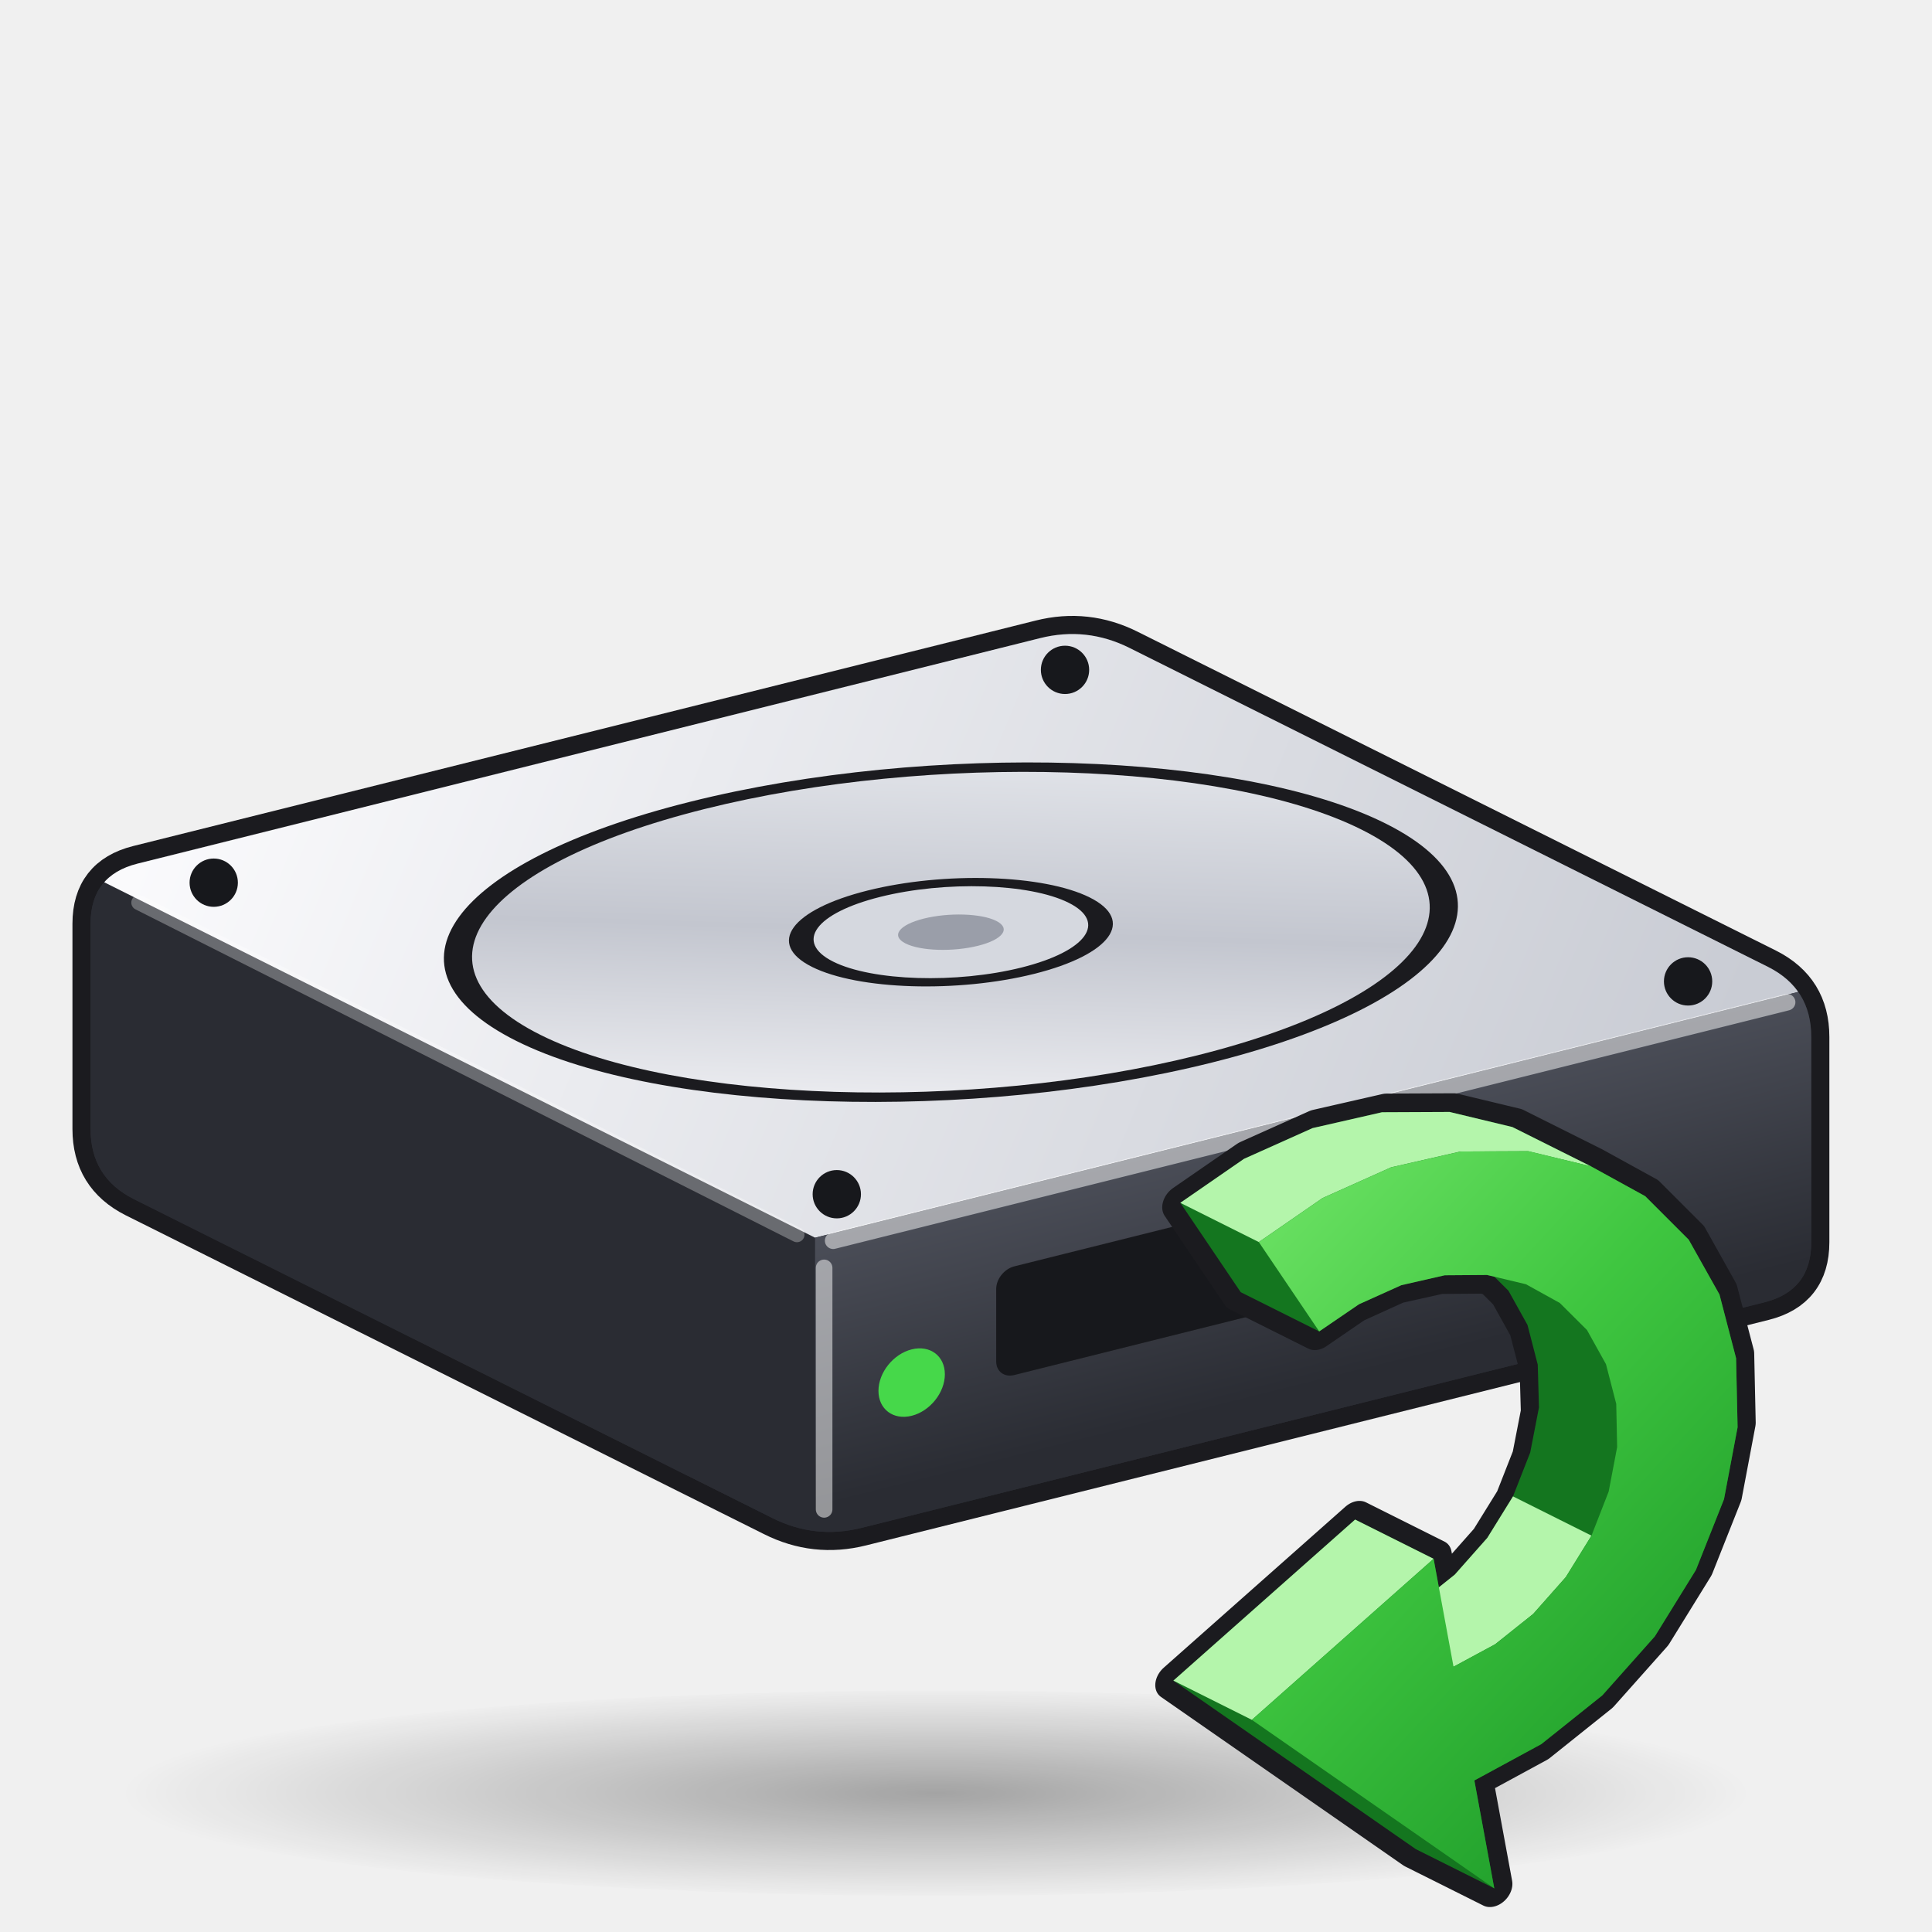
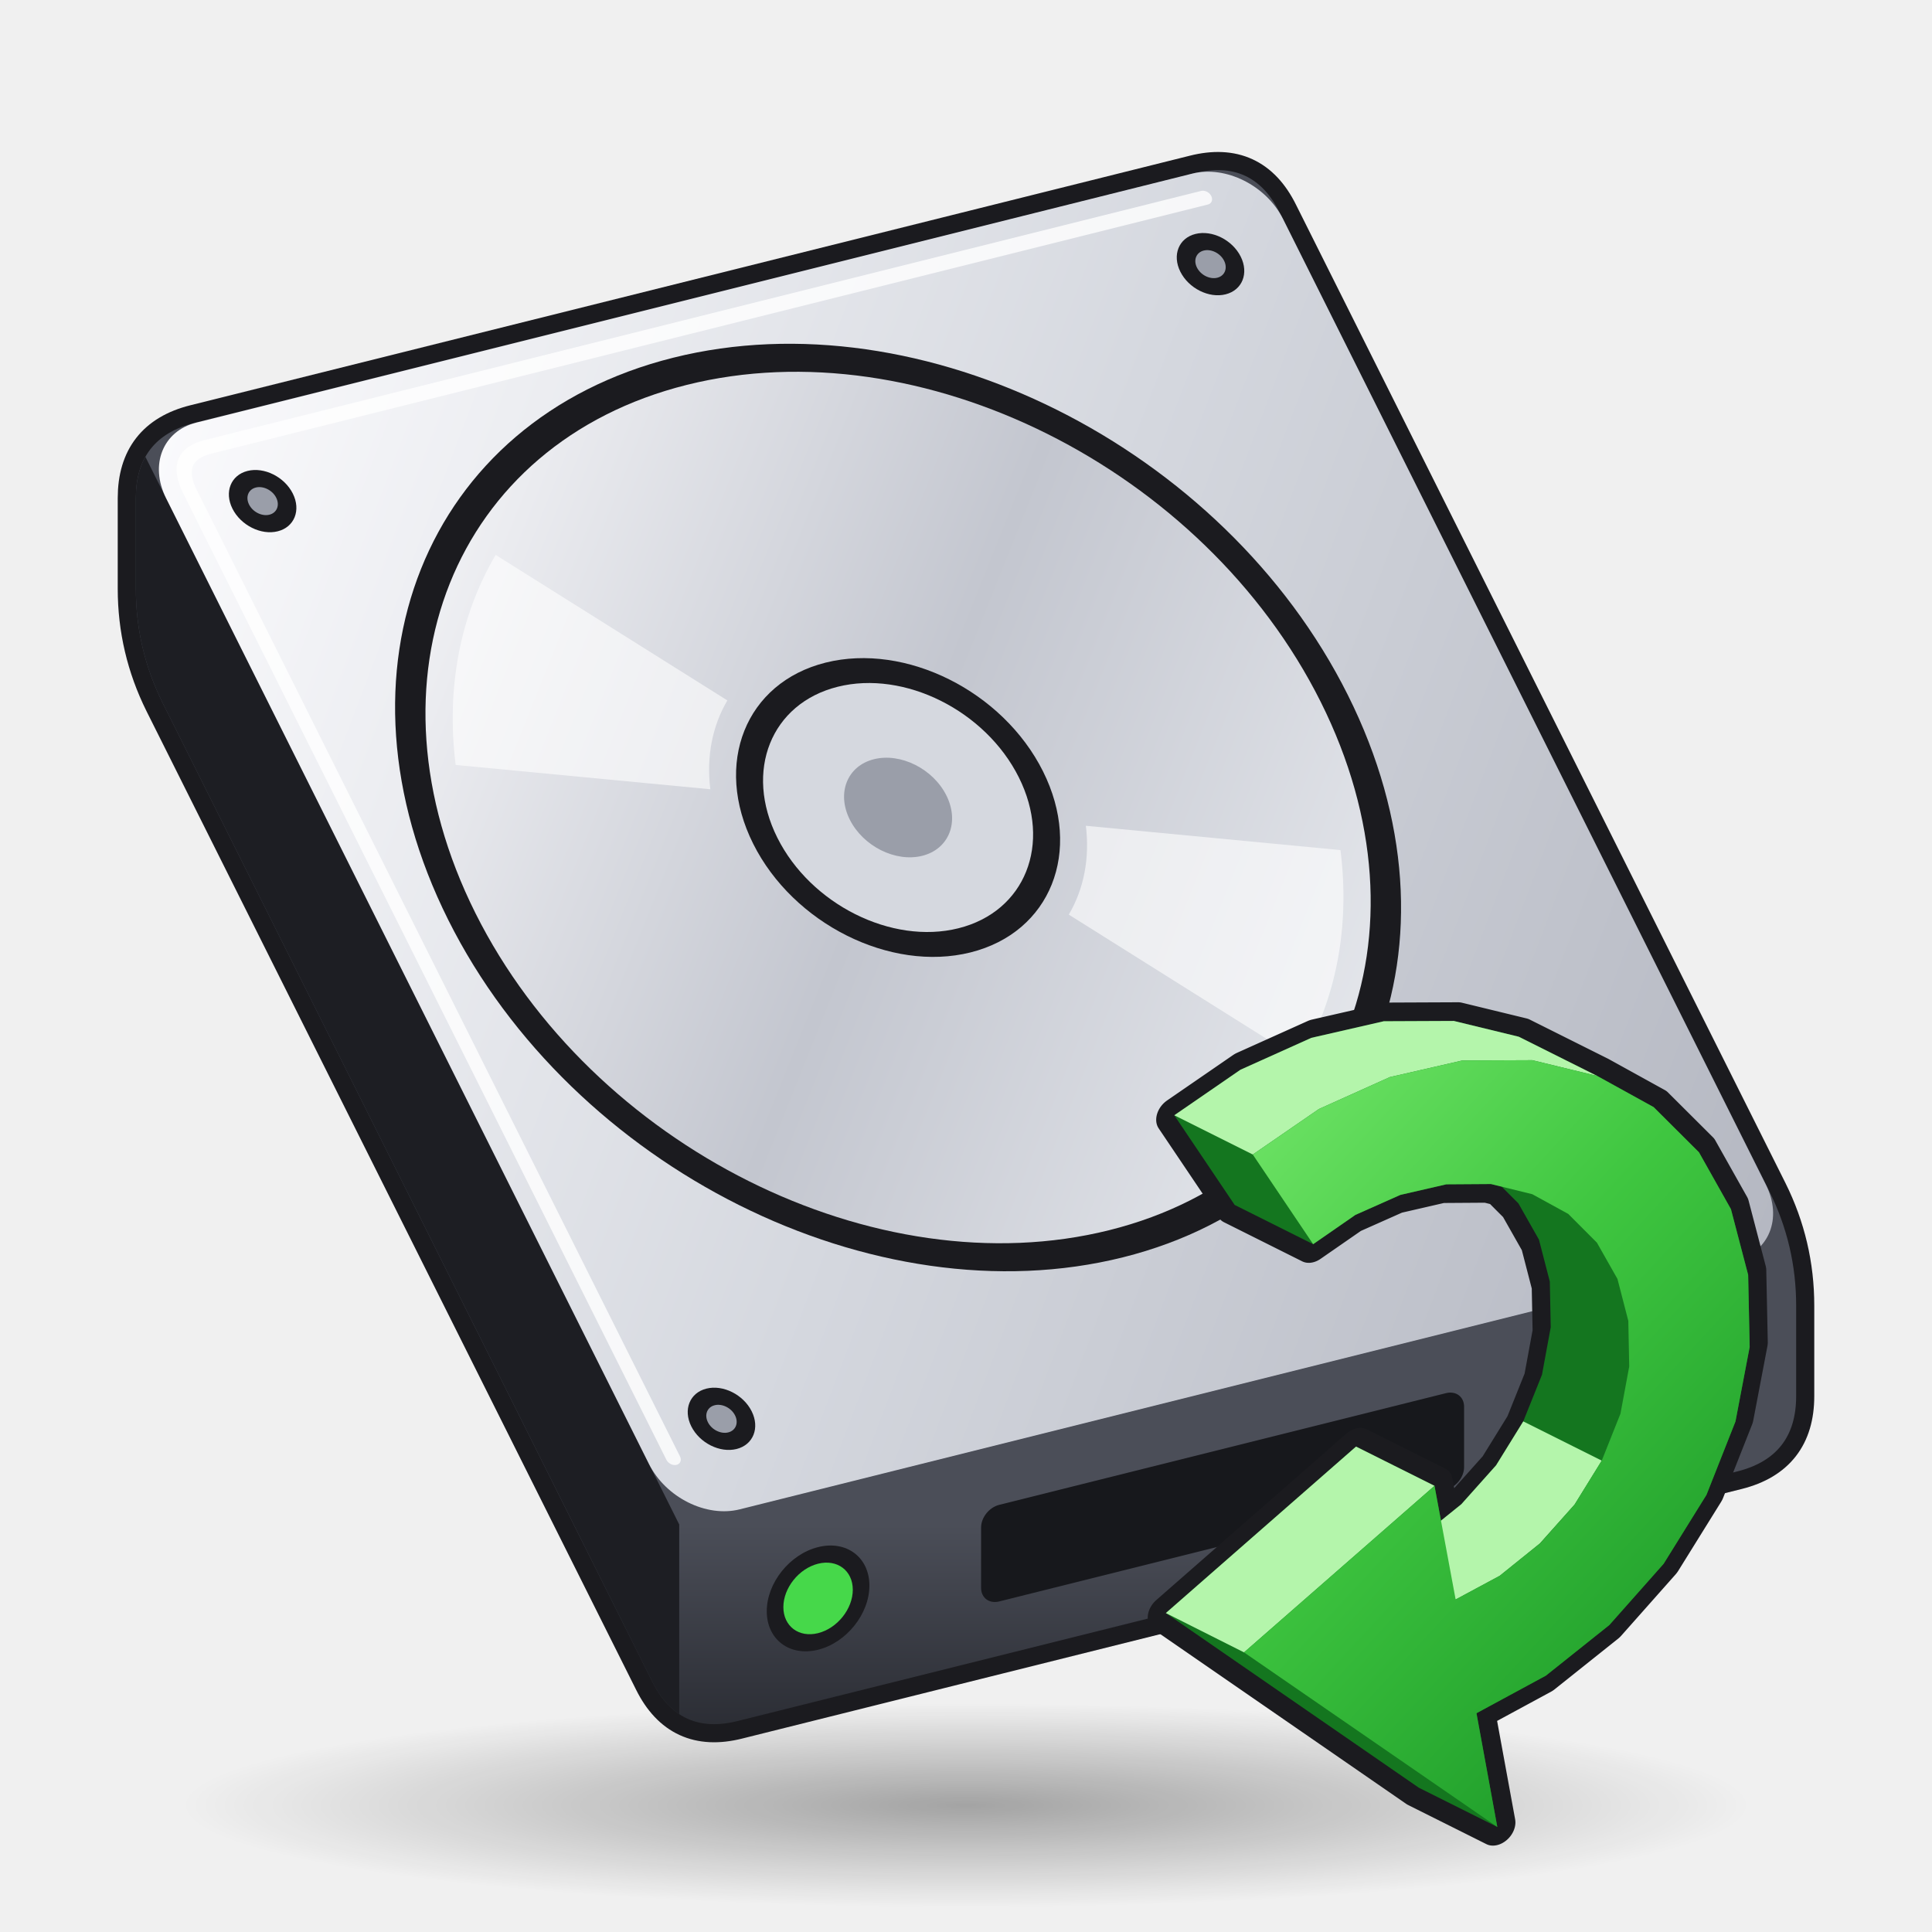
<svg xmlns="http://www.w3.org/2000/svg" viewBox="0 0 64 64">
  <style>.o{paint-order:stroke;stroke:#1b1b1f;stroke-width:1.2;stroke-linejoin:round}.h{fill:none;stroke:#fff;stroke-linecap:round}</style>
  <defs>
-     <radialGradient id="shadow" cx="31" cy="59.4" r="27" gradientUnits="userSpaceOnUse" gradientTransform="translate(0 51.68) scale(1 .13)">
+     <radialGradient id="shadow" cx="32" cy="59.8" r="26" gradientUnits="userSpaceOnUse" gradientTransform="translate(0 52.03) scale(1 .13)">
      <stop offset="0" stop-opacity="0.32" />
      <stop offset="1" stop-opacity="0" />
    </radialGradient>
    <clipPath id="drive">
-       <path d="M3 30.6Q3 29 4.55 28.61L34.45 21.14Q36 20.75 37.43 21.47L58.57 32.03Q60 32.75 60 34.35L60 41.15Q60 42.75 58.45 43.14L28.55 50.61Q27 51 25.57 50.28L4.43 39.72Q3 39 3 37.4Z" />
+       <path d="M4.5 16.5Q4.5 14.5 6.44 14.01L39.56 5.74Q41.5 5.25 42.39 7.04L58.61 39.46Q59.5 41.25 59.5 43.25L59.5 46.25Q59.5 48.25 57.56 48.74L24.44 57.01Q22.5 57.5 21.61 55.71L5.39 23.29Q4.5 21.5 4.5 19.5Z" />
    </clipPath>
-     <linearGradient id="top" x1="6" y1="22" x2="54" y2="42" gradientUnits="userSpaceOnUse">
+     <linearGradient id="dtop" x1="0" y1="0" x2="37" y2="36" gradientUnits="userSpaceOnUse">
      <stop offset="0" stop-color="#fbfbfd" />
-       <stop offset="1" stop-color="#c9ccd4" />
+       <stop offset="0.5" stop-color="#d5d8df" />
+       <stop offset="1" stop-color="#b4b7c1" />
    </linearGradient>
-     <linearGradient id="front" x1="0" y1="0" x2="0" y2="9" gradientUnits="userSpaceOnUse">
+     <linearGradient id="dfront" x1="4.5" y1="50.5" x2="4.5" y2="57.5" gradientUnits="userSpaceOnUse">
      <stop offset="0" stop-color="#4b4e58" />
      <stop offset="1" stop-color="#2a2c33" />
    </linearGradient>
-     <linearGradient id="platter" x1="-14" y1="-14" x2="14" y2="14" gradientUnits="userSpaceOnUse">
+     <linearGradient id="platter" x1="-13" y1="-13" x2="13" y2="13" gradientUnits="userSpaceOnUse">
      <stop offset="0" stop-color="#fbfbfd" />
      <stop offset="0.5" stop-color="#c3c6cf" />
      <stop offset="1" stop-color="#eceef2" />
    </linearGradient>
    <linearGradient id="green" x1="-10" y1="-12" x2="10" y2="12" gradientUnits="userSpaceOnUse">
      <stop offset="0" stop-color="#7beb70" />
      <stop offset="0.5" stop-color="#3fc640" />
      <stop offset="1" stop-color="#1d9a29" />
    </linearGradient>
  </defs>
-   <ellipse class="from48" cx="31" cy="59.4" rx="27" ry="3.4" fill="url(#shadow)" />
-   <path class="o" fill="#2a2c33" d="M3 30.6Q3 29 4.55 28.61L34.45 21.14Q36 20.75 37.43 21.47L58.57 32.03Q60 32.75 60 34.35L60 41.15Q60 42.75 58.45 43.14L28.55 50.61Q27 51 25.57 50.28L4.43 39.72Q3 39 3 37.4Z" />
+   <ellipse class="from48" cx="32" cy="59.8" rx="26" ry="3.4" fill="url(#shadow)" />
+   <path class="o" fill="url(#dfront)" d="M4.5 16.5Q4.5 14.5 6.44 14.01L39.56 5.74Q41.5 5.25 42.39 7.04L58.61 39.46Q59.5 41.25 59.5 43.25L59.5 46.25Q59.5 48.25 57.56 48.74L24.44 57.01Q22.5 57.5 21.61 55.71L5.39 23.29Q4.5 21.5 4.5 19.5Z" />
  <g clip-path="url(#drive)">
-     <path fill="#2a2c33" d="M0 27.5L27 41L27 54L0 54Z" />
-     <path fill="url(#top)" d="M0 27.5L27 41L63 32L63 14.75L0 14.75Z" />
-     <g transform="matrix(1 -.25 0 1 27 41)">
-       <path fill="url(#front)" d="M0 0H34V11H0Z" />
-       <rect class="from48" x="6" y="2.6" width="15" height="3.6" rx=".6" fill="#17181c" />
-       <circle cx="3.2" cy="5.6" r="1.1" fill="#46d84a" />
+     <path fill="#1d1e23" d="M2.5 10.5L22.5 50.5L22.5 59.5L2.5 23.5Z" />
+   </g>
+   <g transform="matrix(1 -.25 .5 1 4.5 14.5)">
+     <rect x="0" y="0" width="37" height="36" rx="2" fill="url(#dtop)" />
+     <g transform="translate(17 16.5)">
+       <circle r="14.9" fill="#1b1b1f" />
+       <circle r="14" fill="url(#platter)" />
+       <circle r="4.8" fill="#1b1b1f" />
+       <circle r="4" fill="#d5d8df" />
+       <circle class="from48" r="1.6" fill="#9a9ea9" />
+       <path class="from48" fill="#fff" fill-opacity=".6" d="M-5.26 -1.92L-12.4 -4.51A13.2 13.2 0 0 1 -8.13 -10.4L-3.45 -4.41A5.6 5.6 0 0 0 -5.26 -1.92ZM5.26 1.92L12.4 4.51A13.2 13.2 0 0 1 8.13 10.4L3.45 4.41A5.6 5.6 0 0 0 5.26 1.92Z" />
    </g>
-     <g transform="matrix(1 -.25 -.6 -.3 31.5 30.88)">
-       <circle r="14.4" fill="#1b1b1f" />
-       <circle r="13.6" fill="url(#platter)" />
-       <circle r="4.6" fill="#1b1b1f" />
-       <circle r="3.9" fill="#d5d8df" />
-       <circle class="from48" r="1.5" fill="#9a9ea9" />
+     <g class="from32">
+       <circle cx="2.8" cy="2.8" r="1" fill="#1b1b1f" />
+       <circle class="from48" cx="2.8" cy="2.8" r=".45" fill="#9a9ea9" />
+       <circle cx="34.2" cy="2.8" r="1" fill="#1b1b1f" />
+       <circle class="from48" cx="34.2" cy="2.8" r=".45" fill="#9a9ea9" />
+       <circle cx="34.2" cy="33.2" r="1" fill="#1b1b1f" />
+       <circle class="from48" cx="34.2" cy="33.2" r=".45" fill="#9a9ea9" />
+       <circle cx="2.8" cy="33.2" r="1" fill="#1b1b1f" />
+       <circle class="from48" cx="2.8" cy="33.2" r=".45" fill="#9a9ea9" />
    </g>
-     <g class="from48" fill="#17181c">
-       <circle cx="27.72" cy="39.56" r=".8" />
-       <circle cx="55.92" cy="32.51" r=".8" />
-       <circle cx="35.28" cy="22.19" r=".8" />
-       <circle cx="7.08" cy="29.24" r=".8" />
-     </g>
-     <path class="h from48" stroke-opacity="0.5" stroke-width=".55" d="M27.6 41.1L59.2 33.2M27.3 42V50" />
-     <path class="h from48" stroke-opacity="0.3" stroke-width=".5" d="M4.6 29.9L26.4 40.9" />
+     <path class="h from48" stroke-opacity="0.8" stroke-width=".45" d="M.8 34V2Q.8 .8 2 .8H35" />
  </g>
-   <g transform="matrix(1 -.25 0 1 47 49)">
-     <path class="o" fill="#14761f" d="M-5.3 -9.18L-3.19 -10.11L-0.92 -10.56L1.38 -10.51L3.62 -9.96L5.7 -8.94L7.5 -7.5L8.94 -5.7L9.96 -3.62L10.51 -1.38L10.56 0.92L10.11 3.19L9.18 5.3L7.82 7.16L6.08 8.68L4.06 9.79L1.84 10.44L2.5 14.18L-5.53 6.59L0.49 2.76L1.15 6.5L2.53 6.1L3.79 5.41L4.87 4.46L5.72 3.3L6.29 1.99L6.58 0.57L6.54 -0.86L6.2 -2.26L5.57 -3.55L4.67 -4.67L3.55 -5.57L2.26 -6.2L0.86 -6.54L-0.57 -6.58L-1.99 -6.29L-3.3 -5.72ZM-7.9 -11.13L-5.79 -12.06L-3.52 -12.51L-1.22 -12.46L1.02 -11.91L3.1 -10.89L4.89 -9.45L6.34 -7.65L7.36 -5.58L7.91 -3.33L7.96 -1.03L7.51 1.24L6.58 3.35L5.21 5.21L3.48 6.73L1.46 7.84L-0.76 8.49L-0.1 12.23L-8.13 4.64L-2.11 0.81L-1.45 4.55L-0.07 4.15L1.19 3.46L2.27 2.51L3.12 1.35L3.69 0.04L3.98 -1.38L3.94 -2.81L3.6 -4.21L2.97 -5.5L2.07 -6.62L0.95 -7.52L-0.34 -8.15L-1.74 -8.49L-3.17 -8.53L-4.58 -8.24L-5.9 -7.67ZM-7.9 -11.13L-5.79 -12.06L-3.19 -10.11L-5.3 -9.18ZM-5.79 -12.06L-3.52 -12.51L-0.92 -10.56L-3.19 -10.11ZM-3.52 -12.51L-1.22 -12.46L1.38 -10.51L-0.92 -10.56ZM-1.22 -12.46L1.02 -11.91L3.62 -9.96L1.38 -10.51ZM1.02 -11.91L3.1 -10.89L5.7 -8.94L3.62 -9.96ZM5.7 -8.94L7.5 -7.5L4.89 -9.45L3.1 -10.89ZM7.5 -7.5L8.94 -5.7L6.34 -7.65L4.89 -9.45ZM8.94 -5.7L9.96 -3.62L7.36 -5.58L6.34 -7.65ZM9.96 -3.62L10.51 -1.38L7.91 -3.33L7.36 -5.58ZM10.51 -1.38L10.56 0.92L7.96 -1.03L7.91 -3.33ZM10.56 0.92L10.11 3.19L7.51 1.24L7.96 -1.03ZM10.11 3.19L9.18 5.3L6.58 3.35L7.51 1.24ZM9.18 5.3L7.82 7.16L5.21 5.21L6.58 3.35ZM7.82 7.16L6.08 8.68L3.48 6.73L5.21 5.21ZM6.08 8.68L4.06 9.79L1.46 7.84L3.48 6.73ZM4.06 9.79L1.84 10.44L-0.76 8.49L1.46 7.84ZM1.84 10.44L2.5 14.18L-0.1 12.23L-0.76 8.49ZM-0.1 12.23L-8.13 4.64L-5.53 6.59L2.5 14.18ZM-8.13 4.64L-2.11 0.81L0.49 2.76L-5.53 6.59ZM0.49 2.76L1.15 6.5L-1.45 4.55L-2.11 0.81ZM-1.45 4.55L-0.07 4.15L2.53 6.1L1.15 6.5ZM-0.07 4.15L1.19 3.46L3.79 5.41L2.53 6.1ZM1.19 3.46L2.27 2.51L4.87 4.46L3.79 5.41ZM2.27 2.51L3.12 1.35L5.72 3.3L4.87 4.46ZM3.12 1.35L3.69 0.04L6.29 1.99L5.72 3.3ZM3.69 0.04L3.98 -1.38L6.58 0.57L6.29 1.99ZM3.98 -1.38L3.94 -2.81L6.54 -0.86L6.58 0.57ZM3.94 -2.81L3.6 -4.21L6.2 -2.26L6.54 -0.86ZM3.6 -4.21L2.97 -5.5L5.57 -3.55L6.2 -2.26ZM2.97 -5.5L2.07 -6.62L4.67 -4.67L5.57 -3.55ZM2.07 -6.62L0.95 -7.52L3.55 -5.57L4.67 -4.67ZM3.55 -5.57L2.26 -6.2L-0.34 -8.15L0.95 -7.52ZM2.26 -6.2L0.86 -6.54L-1.74 -8.49L-0.34 -8.15ZM0.86 -6.54L-0.57 -6.58L-3.17 -8.53L-1.74 -8.49ZM-0.57 -6.58L-1.99 -6.29L-4.58 -8.24L-3.17 -8.53ZM-1.99 -6.29L-3.3 -5.72L-5.9 -7.67L-4.58 -8.24ZM-5.9 -7.67L-7.9 -11.13L-5.3 -9.18L-3.3 -5.72Z" />
-     <path fill="#b4f5ab" d="M-7.9 -11.13L-5.79 -12.06L-3.19 -10.11L-5.3 -9.18ZM-5.79 -12.06L-3.52 -12.51L-0.92 -10.56L-3.19 -10.11ZM-3.52 -12.51L-1.22 -12.46L1.38 -10.51L-0.92 -10.56ZM-1.22 -12.46L1.02 -11.91L3.62 -9.96L1.38 -10.51ZM1.02 -11.91L3.1 -10.89L5.7 -8.94L3.62 -9.96ZM-8.13 4.64L-2.11 0.81L0.49 2.76L-5.53 6.59ZM-1.45 4.55L-0.07 4.15L2.53 6.1L1.15 6.5ZM-0.07 4.15L1.19 3.46L3.79 5.41L2.53 6.1ZM1.19 3.46L2.27 2.51L4.87 4.46L3.79 5.41ZM2.27 2.51L3.12 1.35L5.72 3.3L4.87 4.46Z" />
-     <path fill="url(#green)" d="M-5.3 -9.18L-3.19 -10.11L-0.92 -10.56L1.38 -10.51L3.63 -9.96L5.7 -8.94L7.5 -7.5L8.94 -5.7L9.96 -3.63L10.51 -1.38L10.56 0.92L10.11 3.19L9.18 5.3L7.82 7.16L6.08 8.68L4.06 9.79L1.84 10.44L2.5 14.18L-5.53 6.59L0.49 2.76L1.15 6.5L2.53 6.1L3.79 5.41L4.87 4.46L5.72 3.3L6.29 1.98L6.57 0.58L6.54 -0.86L6.2 -2.26L5.57 -3.55L4.67 -4.67L3.55 -5.57L2.26 -6.2L0.86 -6.54L-0.58 -6.57L-1.98 -6.29L-3.3 -5.72Z" />
+   <g transform="matrix(1 -.25 0 1 22.5 50.5)">
+     <rect class="from48" x="10" y="2" width="16" height="3.2" rx=".6" fill="#17181c" />
+     <circle cx="4.6" cy="3.6" r="1.7" fill="#1b1b1f" />
+     <circle cx="4.6" cy="3.6" r="1.15" fill="#46d84a" />
+   </g>
+   <g transform="matrix(1 -.25 0 1 47 46.4)">
+     <path class="o" fill="#14761f" d="M-5.5 -9.53L-3.31 -10.49L-0.96 -10.96L1.44 -10.91L3.76 -10.34L5.91 -9.28L7.78 -7.78L9.28 -5.91L10.34 -3.76L10.91 -1.44L10.96 0.96L10.49 3.31L9.53 5.5L8.11 7.43L6.31 9.01L4.21 10.16L1.91 10.83L2.6 14.77L-5.79 6.89L0.52 2.95L1.22 6.89L2.68 6.47L4.01 5.73L5.16 4.73L6.06 3.5L6.68 2.1L6.97 0.61L6.94 -0.91L6.58 -2.39L5.9 -3.76L4.95 -4.95L3.76 -5.9L2.39 -6.58L0.91 -6.94L-0.61 -6.97L-2.1 -6.68L-3.5 -6.06ZM-8.1 -11.48L-5.91 -12.44L-3.56 -12.91L-1.16 -12.86L1.16 -12.29L3.31 -11.23L5.18 -9.73L6.68 -7.86L7.74 -5.71L8.31 -3.39L8.36 -0.99L7.89 1.36L6.93 3.55L5.51 5.48L3.71 7.06L1.61 8.21L-0.69 8.88L0 12.82L-8.38 4.94L-2.08 1L-1.38 4.94L0.08 4.52L1.41 3.78L2.56 2.78L3.46 1.55L4.08 0.16L4.37 -1.34L4.34 -2.86L3.98 -4.34L3.3 -5.71L2.35 -6.9L1.16 -7.85L-0.21 -8.53L-1.69 -8.89L-3.21 -8.92L-4.71 -8.63L-6.1 -8.01ZM-8.1 -11.48L-5.91 -12.44L-3.31 -10.49L-5.5 -9.53ZM-5.91 -12.44L-3.56 -12.91L-0.96 -10.96L-3.31 -10.49ZM-3.56 -12.91L-1.16 -12.86L1.44 -10.91L-0.96 -10.96ZM-1.16 -12.86L1.16 -12.29L3.76 -10.34L1.44 -10.91ZM1.16 -12.29L3.31 -11.23L5.91 -9.28L3.76 -10.34ZM5.91 -9.28L7.78 -7.78L5.18 -9.73L3.31 -11.23ZM7.78 -7.78L9.28 -5.91L6.68 -7.86L5.18 -9.73ZM9.28 -5.91L10.34 -3.76L7.74 -5.71L6.68 -7.86ZM10.34 -3.76L10.91 -1.44L8.31 -3.39L7.74 -5.71ZM10.91 -1.44L10.96 0.96L8.36 -0.99L8.31 -3.39ZM10.96 0.96L10.49 3.31L7.89 1.36L8.36 -0.99ZM10.49 3.31L9.53 5.5L6.93 3.55L7.89 1.36ZM9.53 5.5L8.11 7.43L5.51 5.48L6.93 3.55ZM8.11 7.43L6.31 9.01L3.71 7.06L5.51 5.48ZM6.31 9.01L4.21 10.16L1.61 8.21L3.71 7.06ZM4.21 10.16L1.91 10.83L-0.69 8.88L1.61 8.21ZM1.91 10.83L2.6 14.77L0 12.82L-0.69 8.88ZM0 12.82L-8.38 4.94L-5.79 6.89L2.6 14.77ZM-8.38 4.94L-2.08 1L0.52 2.95L-5.79 6.89ZM0.52 2.95L1.22 6.89L-1.38 4.94L-2.08 1ZM-1.38 4.94L0.08 4.52L2.68 6.47L1.22 6.89ZM0.08 4.52L1.41 3.78L4.01 5.73L2.68 6.47ZM1.41 3.78L2.56 2.78L5.16 4.73L4.01 5.73ZM2.56 2.78L3.46 1.55L6.06 3.5L5.16 4.73ZM3.46 1.55L4.08 0.16L6.68 2.1L6.06 3.5ZM4.08 0.16L4.37 -1.34L6.97 0.61L6.68 2.1ZM4.37 -1.34L4.34 -2.86L6.94 -0.91L6.97 0.61ZM4.34 -2.86L3.98 -4.34L6.58 -2.39L6.94 -0.91ZM3.98 -4.34L3.3 -5.71L5.9 -3.76L6.58 -2.39ZM3.3 -5.71L2.35 -6.9L4.95 -4.95L5.9 -3.76ZM2.35 -6.9L1.16 -7.85L3.76 -5.9L4.95 -4.95ZM3.76 -5.9L2.39 -6.58L-0.21 -8.53L1.16 -7.85ZM2.39 -6.58L0.91 -6.94L-1.69 -8.89L-0.21 -8.53ZM0.91 -6.94L-0.61 -6.97L-3.21 -8.92L-1.69 -8.89ZM-0.61 -6.97L-2.1 -6.68L-4.71 -8.63L-3.21 -8.92ZM-2.1 -6.68L-3.5 -6.06L-6.1 -8.01L-4.71 -8.63ZM-6.1 -8.01L-8.1 -11.48L-5.5 -9.53L-3.5 -6.06Z" />
+     <path fill="#b4f5ab" d="M-8.1 -11.48L-5.91 -12.44L-3.31 -10.49L-5.5 -9.53ZM-5.91 -12.44L-3.56 -12.91L-0.96 -10.96L-3.31 -10.49ZM-3.56 -12.91L-1.16 -12.86L1.44 -10.91L-0.96 -10.96ZM-1.16 -12.86L1.16 -12.29L3.76 -10.34L1.44 -10.91ZM1.16 -12.29L3.31 -11.23L5.91 -9.28L3.76 -10.34ZM-8.38 4.94L-2.08 1L0.52 2.95L-5.79 6.89ZM-1.38 4.94L0.08 4.52L2.68 6.47L1.22 6.89ZM0.08 4.52L1.41 3.78L4.01 5.73L2.68 6.47ZM1.41 3.78L2.56 2.78L5.16 4.73L4.01 5.73ZM2.56 2.78L3.46 1.55L6.06 3.5L5.16 4.73Z" />
+     <path fill="url(#green)" d="M-5.5 -9.53L-3.31 -10.49L-0.96 -10.96L1.44 -10.91L3.76 -10.34L5.91 -9.28L7.78 -7.78L9.28 -5.91L10.34 -3.76L10.91 -1.44L10.96 0.96L10.49 3.31L9.53 5.5L8.11 7.43L6.31 9.01L4.21 10.16L1.91 10.83L2.6 14.77L-5.79 6.89L0.52 2.95L1.22 6.89L2.68 6.47L4.02 5.73L5.16 4.73L6.06 3.5L6.68 2.1L6.97 0.61L6.94 -0.91L6.58 -2.39L5.9 -3.76L4.95 -4.95L3.76 -5.9L2.39 -6.58L0.91 -6.94L-0.61 -6.97L-2.1 -6.68L-3.5 -6.06Z" />
  </g>
</svg>
